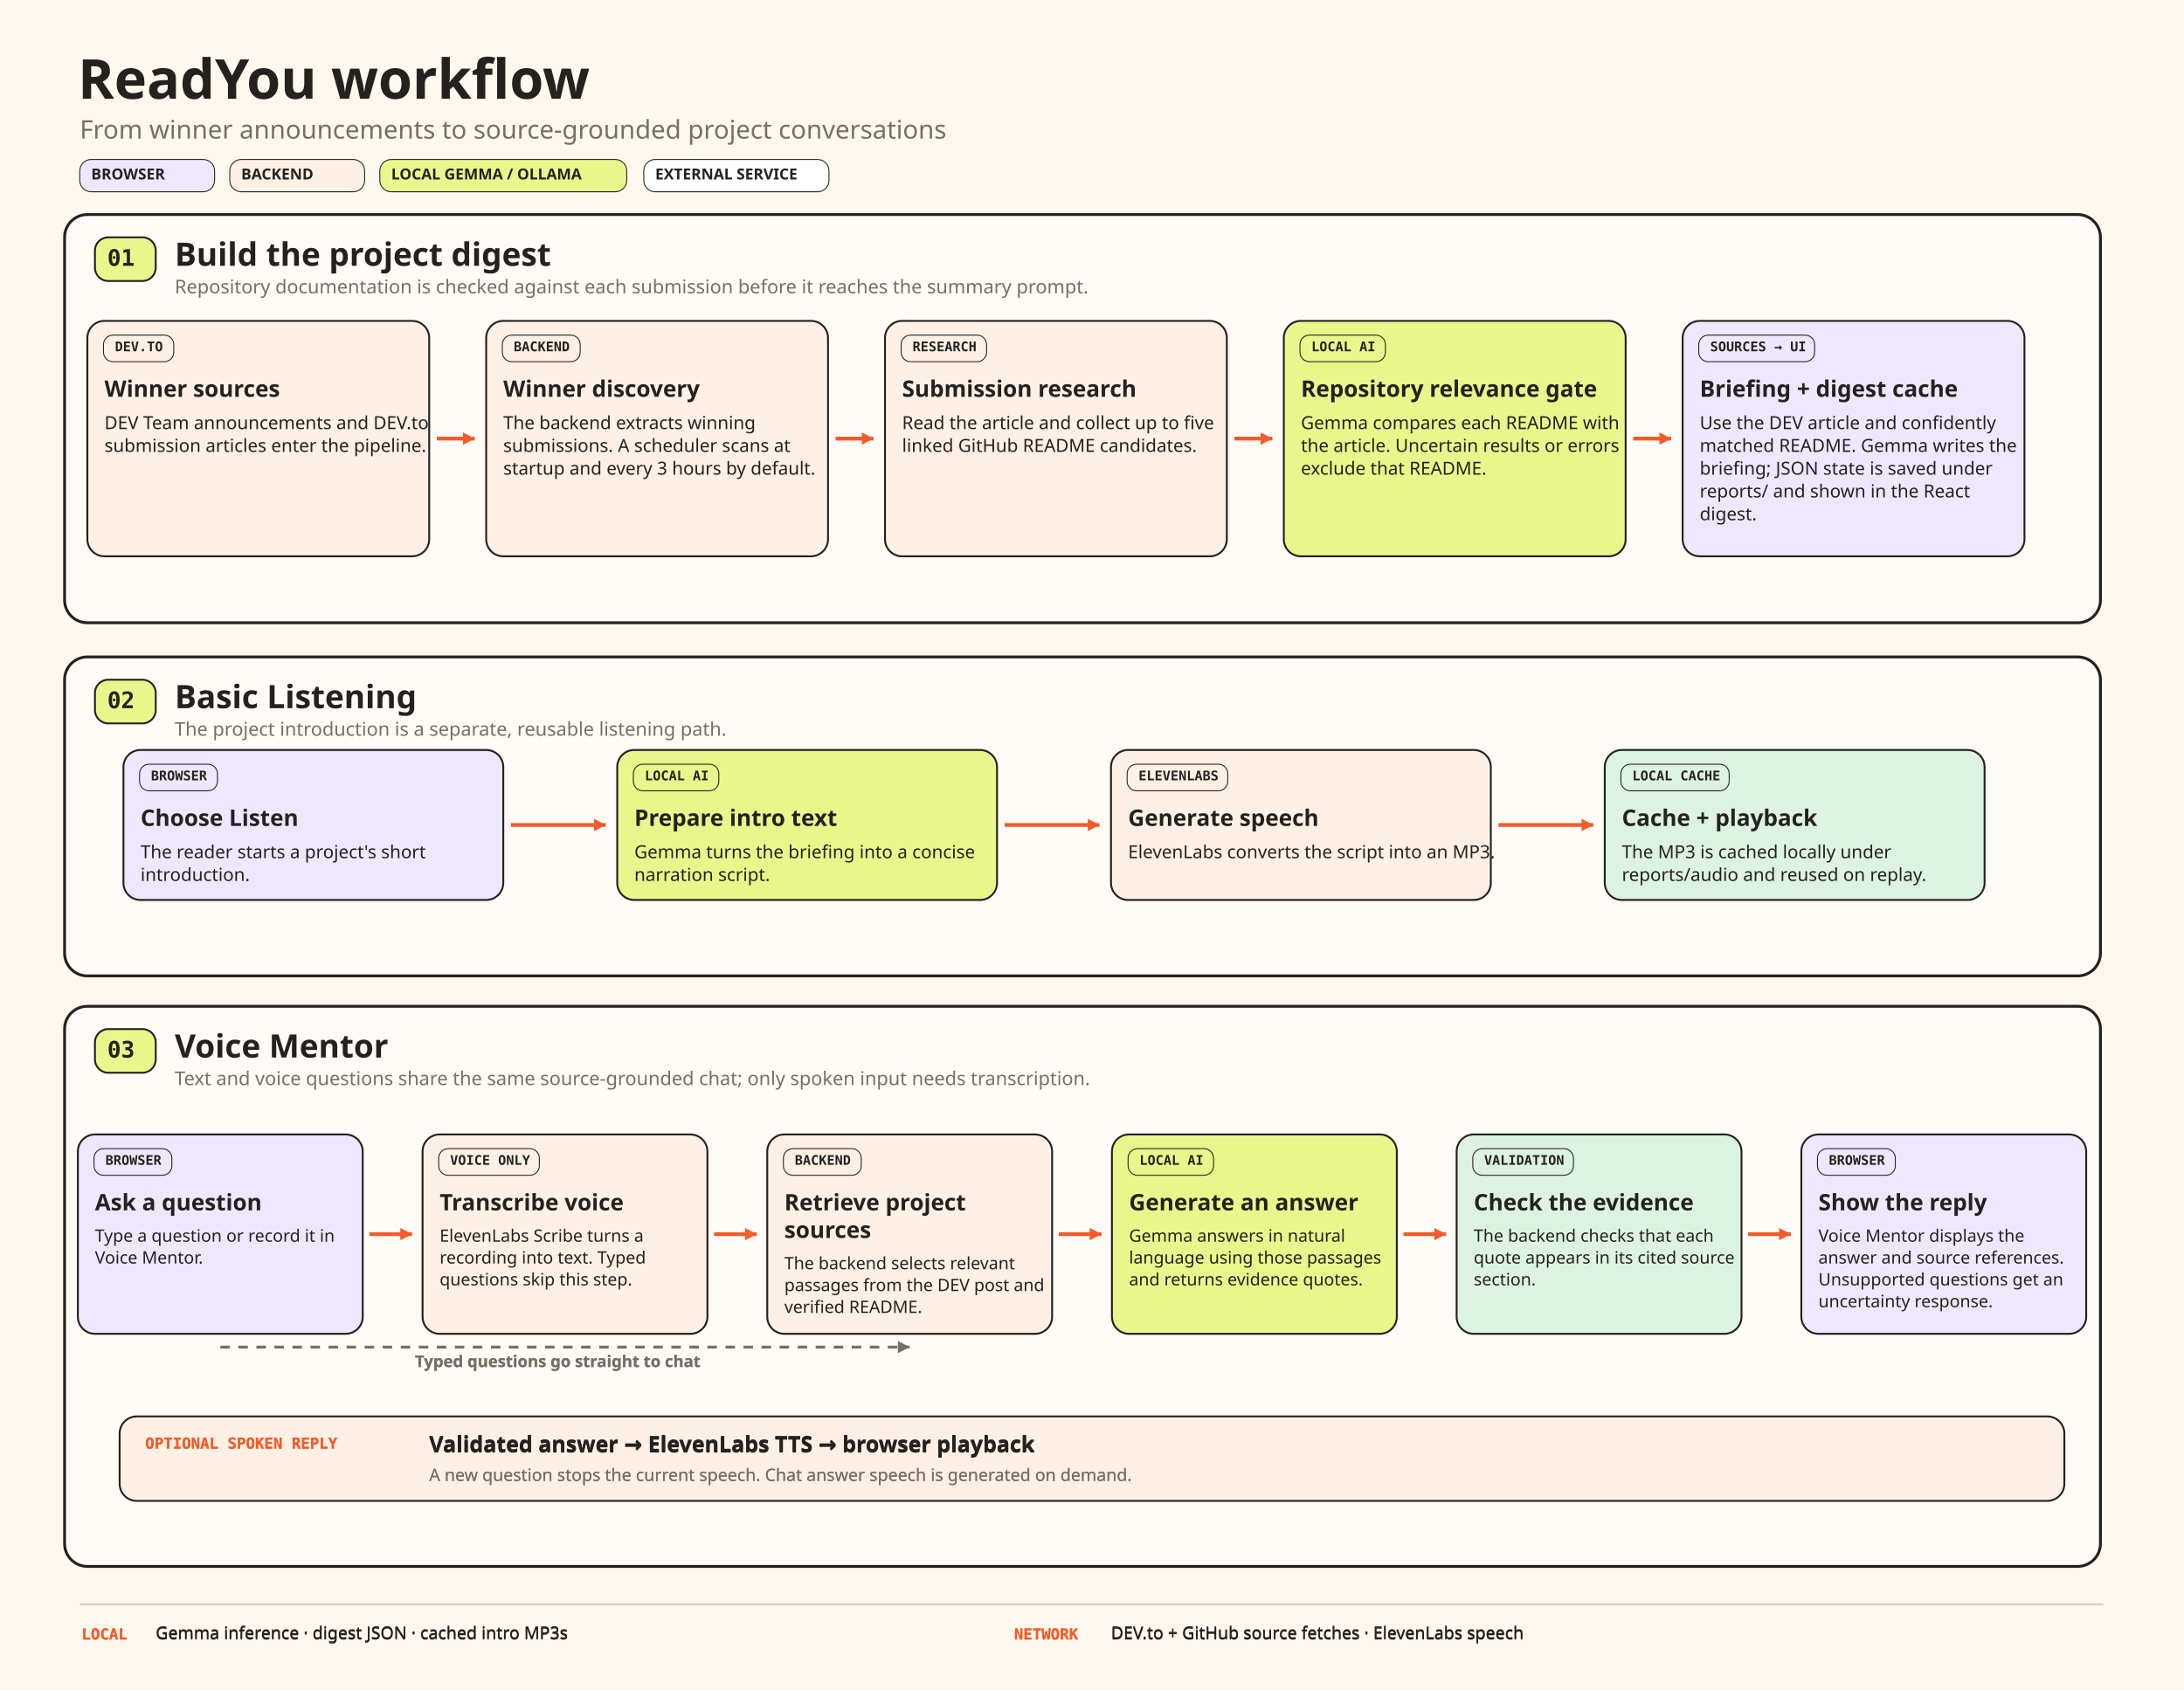
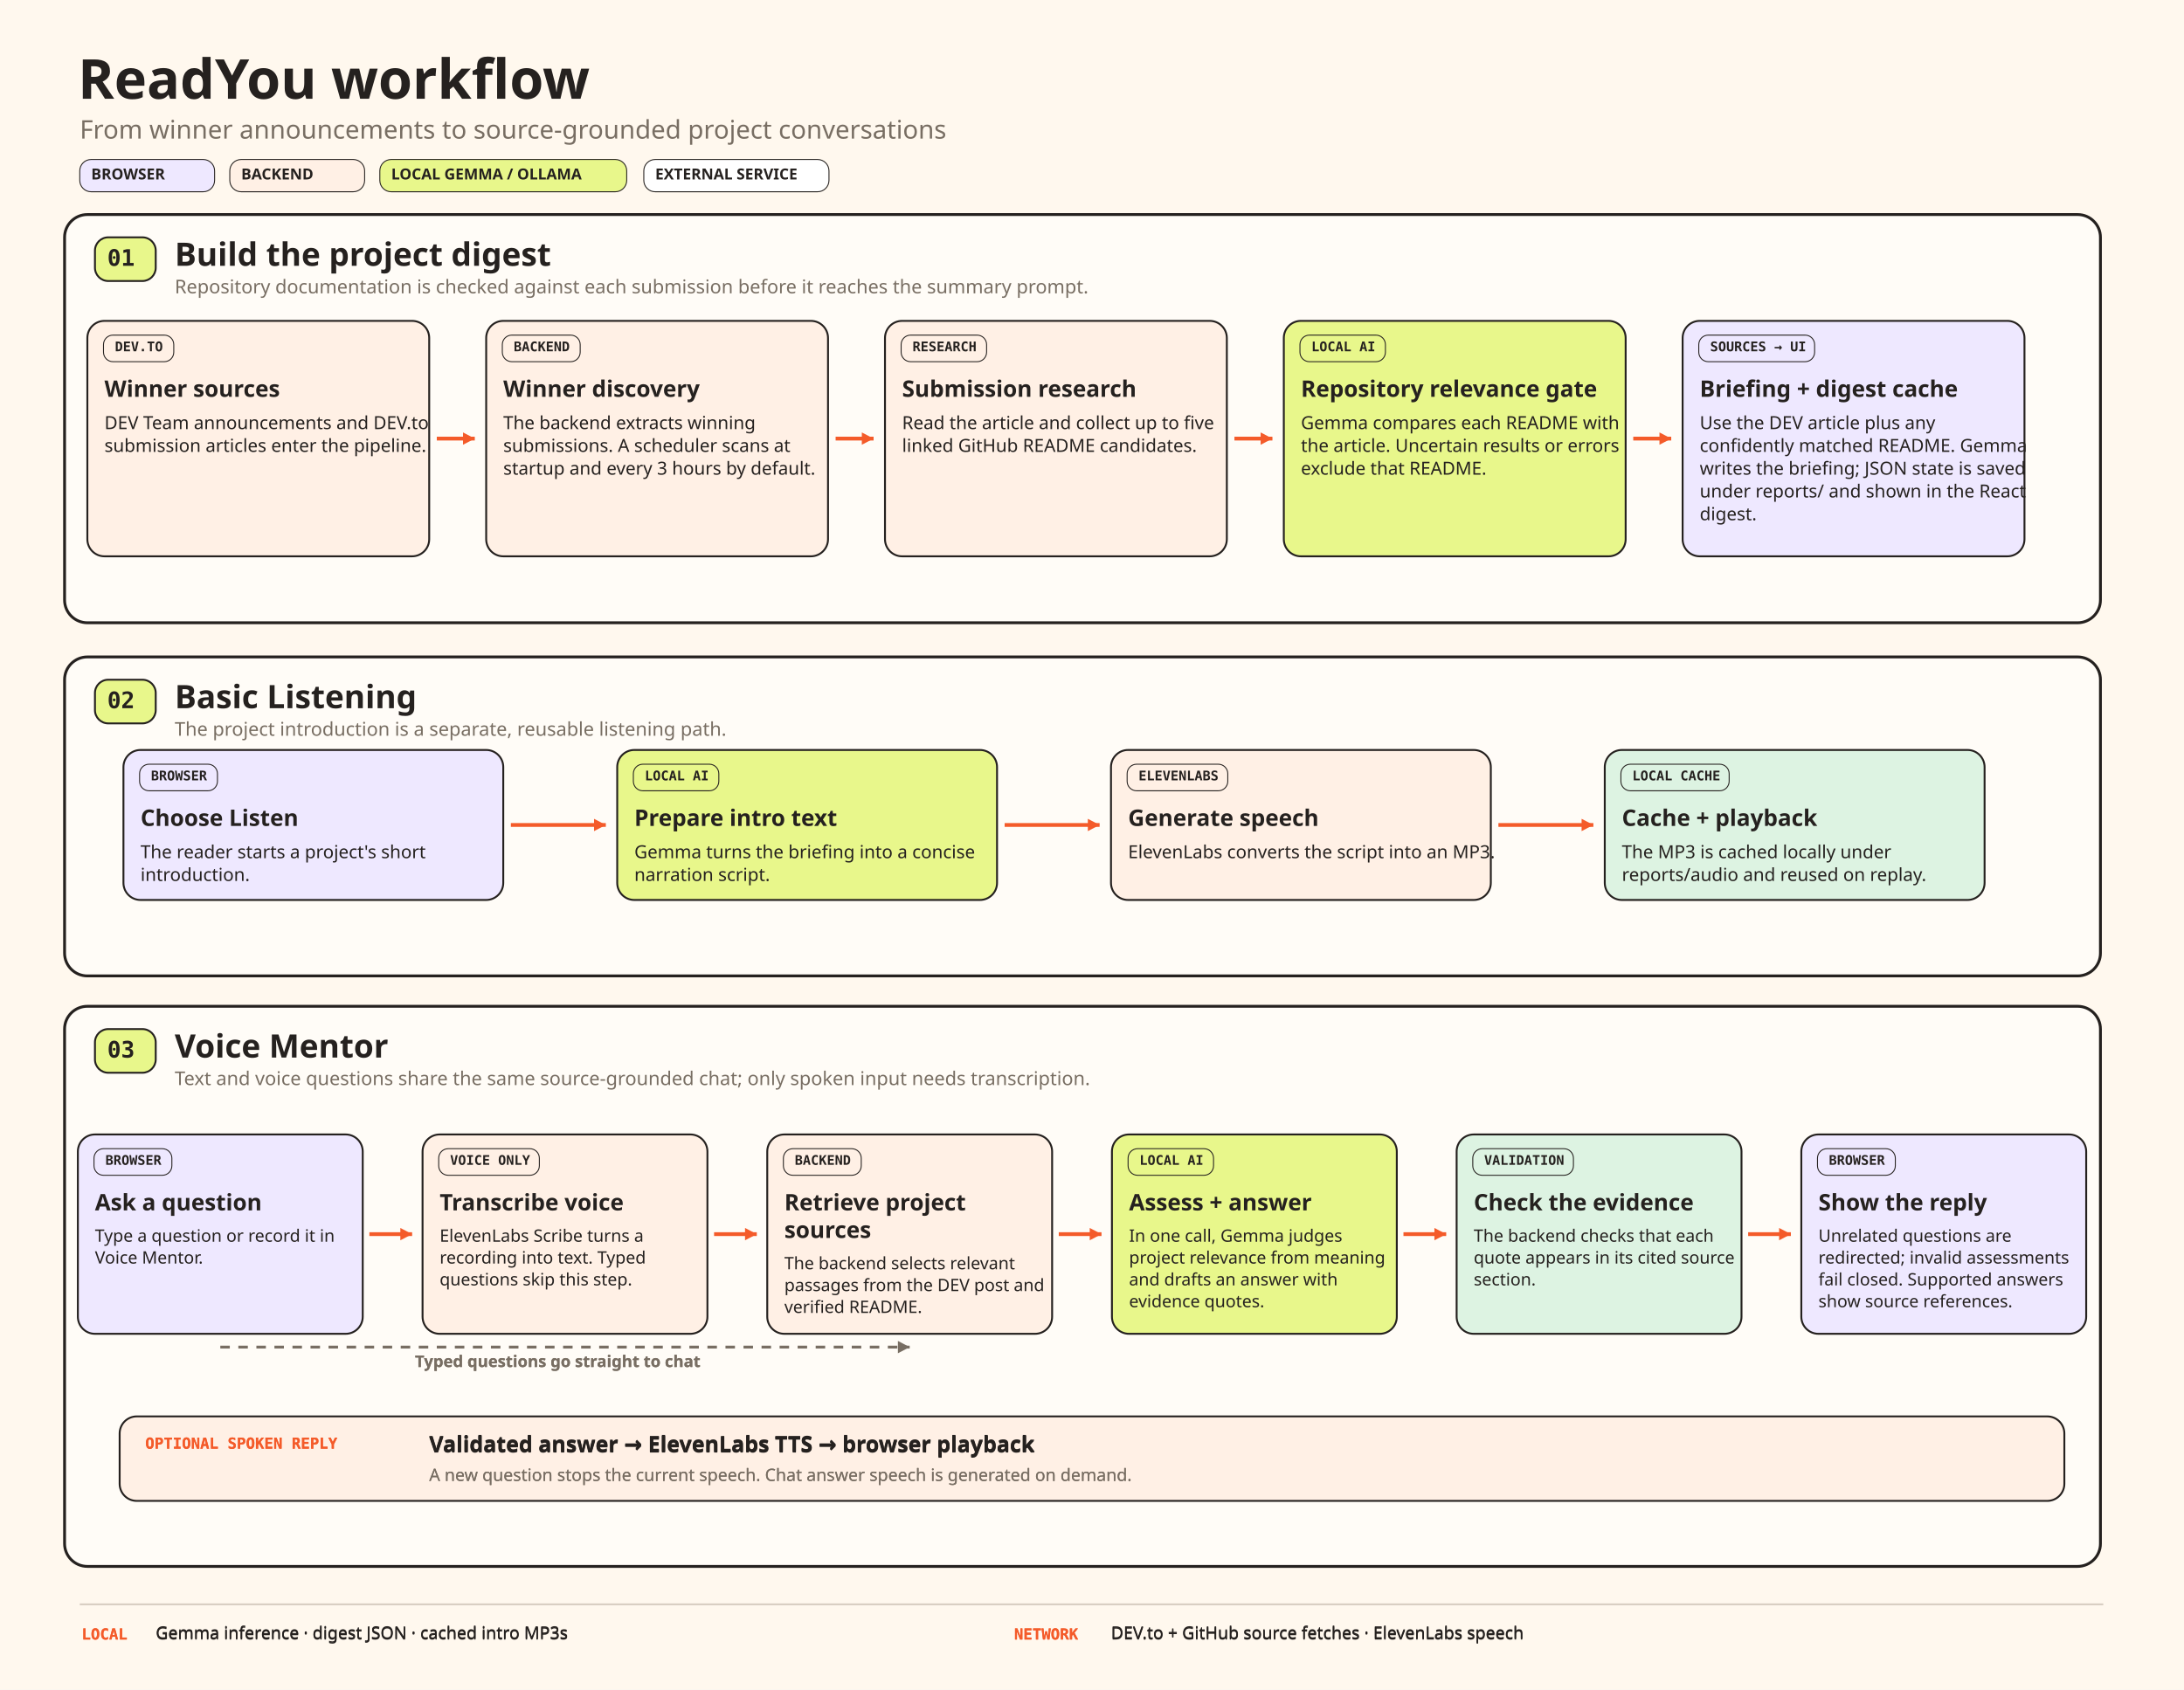
<svg xmlns="http://www.w3.org/2000/svg" width="2300" height="1780" viewBox="0 0 2300 1780">
  <rect width="2300" height="1780" fill="#FFF8EE" />
  <text x="82" y="104" font-family="Segoe UI, sans-serif" font-size="58" font-weight="700" fill="#25211F">ReadYou workflow</text>
  <text x="84" y="146" font-family="Segoe UI, sans-serif" font-size="27" font-weight="400" fill="#786E63">From winner announcements to source-grounded project conversations</text>
  <rect x="84" y="168" width="142" height="34" rx="12" fill="#EEE8FF" stroke="#25211F" stroke-width="1" />
  <text x="96" y="189" font-family="Segoe UI, sans-serif" font-size="16" font-weight="700" fill="#25211F">BROWSER</text>
  <rect x="242" y="168" width="142" height="34" rx="12" fill="#FFF0E5" stroke="#25211F" stroke-width="1" />
  <text x="254" y="189" font-family="Segoe UI, sans-serif" font-size="16" font-weight="700" fill="#25211F">BACKEND</text>
  <rect x="400" y="168" width="260" height="34" rx="12" fill="#E8F78B" stroke="#25211F" stroke-width="1" />
  <text x="412" y="189" font-family="Segoe UI, sans-serif" font-size="16" font-weight="700" fill="#25211F">LOCAL GEMMA / OLLAMA</text>
  <rect x="678" y="168" width="195" height="34" rx="12" fill="#FFFFFF" stroke="#25211F" stroke-width="1" />
  <text x="690" y="189" font-family="Segoe UI, sans-serif" font-size="16" font-weight="700" fill="#25211F">EXTERNAL SERVICE</text>
  <rect x="68" y="226" width="2144" height="430" rx="24" fill="#FFFCF7" stroke="#25211F" stroke-width="3" />
  <rect x="100" y="250" width="64" height="46" rx="14" fill="#E8F78B" stroke="#25211F" stroke-width="2" />
  <text x="113" y="280" font-family="Consolas, monospace" font-size="24" font-weight="700" fill="#25211F">01</text>
  <text x="184" y="280" font-family="Segoe UI, sans-serif" font-size="34" font-weight="700" fill="#25211F">Build the project digest</text>
  <text x="184" y="309" font-family="Segoe UI, sans-serif" font-size="20" font-weight="400" fill="#786E63">Repository documentation is checked against each submission before it reaches the summary prompt.</text>
  <rect x="92" y="338" width="360" height="248" rx="18" fill="#FFF0E5" stroke="#25211F" stroke-width="2" />
  <rect x="109" y="353" width="74" height="28" rx="10" fill="#FFF0E5" stroke="#25211F" stroke-width="1" />
  <text x="121" y="370" font-family="Consolas, monospace" font-size="14" font-weight="700" fill="#25211F">DEV.TO</text>
  <text x="110" y="418" font-family="Segoe UI, sans-serif" font-size="24" font-weight="700" fill="#25211F">Winner sources</text>
  <text x="110" y="452" font-family="Segoe UI, sans-serif" font-size="19" font-weight="400" fill="#25211F">DEV Team announcements and DEV.to</text>
  <text x="110" y="476" font-family="Segoe UI, sans-serif" font-size="19" font-weight="400" fill="#25211F">submission articles enter the pipeline.</text>
  <rect x="512" y="338" width="360" height="248" rx="18" fill="#FFF0E5" stroke="#25211F" stroke-width="2" />
  <rect x="529" y="353" width="82" height="28" rx="10" fill="#FFF0E5" stroke="#25211F" stroke-width="1" />
  <text x="541" y="370" font-family="Consolas, monospace" font-size="14" font-weight="700" fill="#25211F">BACKEND</text>
  <text x="530" y="418" font-family="Segoe UI, sans-serif" font-size="24" font-weight="700" fill="#25211F">Winner discovery</text>
  <text x="530" y="452" font-family="Segoe UI, sans-serif" font-size="19" font-weight="400" fill="#25211F">The backend extracts winning</text>
  <text x="530" y="476" font-family="Segoe UI, sans-serif" font-size="19" font-weight="400" fill="#25211F">submissions. A scheduler scans at</text>
  <text x="530" y="500" font-family="Segoe UI, sans-serif" font-size="19" font-weight="400" fill="#25211F">startup and every 3 hours by default.</text>
  <rect x="932" y="338" width="360" height="248" rx="18" fill="#FFF0E5" stroke="#25211F" stroke-width="2" />
  <rect x="949" y="353" width="90" height="28" rx="10" fill="#FFF0E5" stroke="#25211F" stroke-width="1" />
  <text x="961" y="370" font-family="Consolas, monospace" font-size="14" font-weight="700" fill="#25211F">RESEARCH</text>
  <text x="950" y="418" font-family="Segoe UI, sans-serif" font-size="24" font-weight="700" fill="#25211F">Submission research</text>
  <text x="950" y="452" font-family="Segoe UI, sans-serif" font-size="19" font-weight="400" fill="#25211F">Read the article and collect up to five</text>
  <text x="950" y="476" font-family="Segoe UI, sans-serif" font-size="19" font-weight="400" fill="#25211F">linked GitHub README candidates.</text>
  <rect x="1352" y="338" width="360" height="248" rx="18" fill="#E8F78B" stroke="#25211F" stroke-width="2" />
  <rect x="1369" y="353" width="90" height="28" rx="10" fill="#E8F78B" stroke="#25211F" stroke-width="1" />
  <text x="1381" y="370" font-family="Consolas, monospace" font-size="14" font-weight="700" fill="#25211F">LOCAL AI</text>
  <text x="1370" y="418" font-family="Segoe UI, sans-serif" font-size="24" font-weight="700" fill="#25211F">Repository relevance gate</text>
  <text x="1370" y="452" font-family="Segoe UI, sans-serif" font-size="19" font-weight="400" fill="#25211F">Gemma compares each README with</text>
  <text x="1370" y="476" font-family="Segoe UI, sans-serif" font-size="19" font-weight="400" fill="#25211F">the article. Uncertain results or errors</text>
  <text x="1370" y="500" font-family="Segoe UI, sans-serif" font-size="19" font-weight="400" fill="#25211F">exclude that README.</text>
  <rect x="1772" y="338" width="360" height="248" rx="18" fill="#EEE8FF" stroke="#25211F" stroke-width="2" />
  <rect x="1789" y="353" width="122" height="28" rx="10" fill="#EEE8FF" stroke="#25211F" stroke-width="1" />
  <text x="1801" y="370" font-family="Consolas, monospace" font-size="14" font-weight="700" fill="#25211F">SOURCES → UI</text>
  <text x="1790" y="418" font-family="Segoe UI, sans-serif" font-size="24" font-weight="700" fill="#25211F">Briefing + digest cache</text>
-   <text x="1790" y="452" font-family="Segoe UI, sans-serif" font-size="19" font-weight="400" fill="#25211F">Use the DEV article and confidently</text>
-   <text x="1790" y="476" font-family="Segoe UI, sans-serif" font-size="19" font-weight="400" fill="#25211F">matched README. Gemma writes the</text>
-   <text x="1790" y="500" font-family="Segoe UI, sans-serif" font-size="19" font-weight="400" fill="#25211F">briefing; JSON state is saved under</text>
-   <text x="1790" y="524" font-family="Segoe UI, sans-serif" font-size="19" font-weight="400" fill="#25211F">reports/ and shown in the React</text>
+   <text x="1790" y="452" font-family="Segoe UI, sans-serif" font-size="19" font-weight="400" fill="#25211F">Use the DEV article plus any</text>
+   <text x="1790" y="476" font-family="Segoe UI, sans-serif" font-size="19" font-weight="400" fill="#25211F">confidently matched README. Gemma</text>
+   <text x="1790" y="500" font-family="Segoe UI, sans-serif" font-size="19" font-weight="400" fill="#25211F">writes the briefing; JSON state is saved</text>
+   <text x="1790" y="524" font-family="Segoe UI, sans-serif" font-size="19" font-weight="400" fill="#25211F">under reports/ and shown in the React</text>
  <text x="1790" y="548" font-family="Segoe UI, sans-serif" font-size="19" font-weight="400" fill="#25211F">digest.</text>
  <line x1="460" y1="462" x2="500" y2="462" stroke="#F45B2A" stroke-width="4" />
  <polygon points="500.0,462.0 487.6,468.5 487.6,455.5" fill="#F45B2A" />
  <line x1="880" y1="462" x2="920" y2="462" stroke="#F45B2A" stroke-width="4" />
  <polygon points="920.0,462.0 907.6,468.5 907.6,455.5" fill="#F45B2A" />
  <line x1="1300" y1="462" x2="1340" y2="462" stroke="#F45B2A" stroke-width="4" />
  <polygon points="1340.0,462.0 1327.6,468.5 1327.6,455.5" fill="#F45B2A" />
  <line x1="1720" y1="462" x2="1760" y2="462" stroke="#F45B2A" stroke-width="4" />
  <polygon points="1760.0,462.0 1747.6,468.5 1747.6,455.5" fill="#F45B2A" />
  <rect x="68" y="692" width="2144" height="336" rx="24" fill="#FFFCF7" stroke="#25211F" stroke-width="3" />
  <rect x="100" y="716" width="64" height="46" rx="14" fill="#E8F78B" stroke="#25211F" stroke-width="2" />
  <text x="113" y="746" font-family="Consolas, monospace" font-size="24" font-weight="700" fill="#25211F">02</text>
  <text x="184" y="746" font-family="Segoe UI, sans-serif" font-size="34" font-weight="700" fill="#25211F">Basic Listening</text>
  <text x="184" y="775" font-family="Segoe UI, sans-serif" font-size="20" font-weight="400" fill="#786E63">The project introduction is a separate, reusable listening path.</text>
  <rect x="130" y="790" width="400" height="158" rx="18" fill="#EEE8FF" stroke="#25211F" stroke-width="2" />
  <rect x="147" y="805" width="82" height="28" rx="10" fill="#EEE8FF" stroke="#25211F" stroke-width="1" />
  <text x="159" y="822" font-family="Consolas, monospace" font-size="14" font-weight="700" fill="#25211F">BROWSER</text>
  <text x="148" y="870" font-family="Segoe UI, sans-serif" font-size="24" font-weight="700" fill="#25211F">Choose Listen</text>
  <text x="148" y="904" font-family="Segoe UI, sans-serif" font-size="19" font-weight="400" fill="#25211F">The reader starts a project's short</text>
  <text x="148" y="928" font-family="Segoe UI, sans-serif" font-size="19" font-weight="400" fill="#25211F">introduction.</text>
  <rect x="650" y="790" width="400" height="158" rx="18" fill="#E8F78B" stroke="#25211F" stroke-width="2" />
  <rect x="667" y="805" width="90" height="28" rx="10" fill="#E8F78B" stroke="#25211F" stroke-width="1" />
  <text x="679" y="822" font-family="Consolas, monospace" font-size="14" font-weight="700" fill="#25211F">LOCAL AI</text>
  <text x="668" y="870" font-family="Segoe UI, sans-serif" font-size="24" font-weight="700" fill="#25211F">Prepare intro text</text>
  <text x="668" y="904" font-family="Segoe UI, sans-serif" font-size="19" font-weight="400" fill="#25211F">Gemma turns the briefing into a concise</text>
  <text x="668" y="928" font-family="Segoe UI, sans-serif" font-size="19" font-weight="400" fill="#25211F">narration script.</text>
  <rect x="1170" y="790" width="400" height="158" rx="18" fill="#FFF0E5" stroke="#25211F" stroke-width="2" />
  <rect x="1187" y="805" width="106" height="28" rx="10" fill="#FFF0E5" stroke="#25211F" stroke-width="1" />
  <text x="1199" y="822" font-family="Consolas, monospace" font-size="14" font-weight="700" fill="#25211F">ELEVENLABS</text>
  <text x="1188" y="870" font-family="Segoe UI, sans-serif" font-size="24" font-weight="700" fill="#25211F">Generate speech</text>
  <text x="1188" y="904" font-family="Segoe UI, sans-serif" font-size="19" font-weight="400" fill="#25211F">ElevenLabs converts the script into an MP3.</text>
  <rect x="1690" y="790" width="400" height="158" rx="18" fill="#DDF3E2" stroke="#25211F" stroke-width="2" />
  <rect x="1707" y="805" width="114" height="28" rx="10" fill="#DDF3E2" stroke="#25211F" stroke-width="1" />
  <text x="1719" y="822" font-family="Consolas, monospace" font-size="14" font-weight="700" fill="#25211F">LOCAL CACHE</text>
  <text x="1708" y="870" font-family="Segoe UI, sans-serif" font-size="24" font-weight="700" fill="#25211F">Cache + playback</text>
  <text x="1708" y="904" font-family="Segoe UI, sans-serif" font-size="19" font-weight="400" fill="#25211F">The MP3 is cached locally under</text>
  <text x="1708" y="928" font-family="Segoe UI, sans-serif" font-size="19" font-weight="400" fill="#25211F">reports/audio and reused on replay.</text>
  <line x1="538" y1="869" x2="638" y2="869" stroke="#F45B2A" stroke-width="4" />
  <polygon points="638.0,869.0 625.6,875.5 625.6,862.5" fill="#F45B2A" />
  <line x1="1058" y1="869" x2="1158" y2="869" stroke="#F45B2A" stroke-width="4" />
  <polygon points="1158.0,869.0 1145.6,875.5 1145.6,862.5" fill="#F45B2A" />
  <line x1="1578" y1="869" x2="1678" y2="869" stroke="#F45B2A" stroke-width="4" />
  <polygon points="1678.0,869.0 1665.6,875.5 1665.6,862.5" fill="#F45B2A" />
  <rect x="68" y="1060" width="2144" height="590" rx="24" fill="#FFFCF7" stroke="#25211F" stroke-width="3" />
  <rect x="100" y="1084" width="64" height="46" rx="14" fill="#E8F78B" stroke="#25211F" stroke-width="2" />
  <text x="113" y="1114" font-family="Consolas, monospace" font-size="24" font-weight="700" fill="#25211F">03</text>
  <text x="184" y="1114" font-family="Segoe UI, sans-serif" font-size="34" font-weight="700" fill="#25211F">Voice Mentor</text>
  <text x="184" y="1143" font-family="Segoe UI, sans-serif" font-size="20" font-weight="400" fill="#786E63">Text and voice questions share the same source-grounded chat; only spoken input needs transcription.</text>
  <rect x="82" y="1195" width="300" height="210" rx="18" fill="#EEE8FF" stroke="#25211F" stroke-width="2" />
  <rect x="99" y="1210" width="82" height="28" rx="10" fill="#EEE8FF" stroke="#25211F" stroke-width="1" />
  <text x="111" y="1227" font-family="Consolas, monospace" font-size="14" font-weight="700" fill="#25211F">BROWSER</text>
  <text x="100" y="1275" font-family="Segoe UI, sans-serif" font-size="24" font-weight="700" fill="#25211F">Ask a question</text>
  <text x="100" y="1308" font-family="Segoe UI, sans-serif" font-size="18" font-weight="400" fill="#25211F">Type a question or record it in</text>
  <text x="100" y="1331" font-family="Segoe UI, sans-serif" font-size="18" font-weight="400" fill="#25211F">Voice Mentor.</text>
  <rect x="445" y="1195" width="300" height="210" rx="18" fill="#FFF0E5" stroke="#25211F" stroke-width="2" />
  <rect x="462" y="1210" width="106" height="28" rx="10" fill="#FFF0E5" stroke="#25211F" stroke-width="1" />
  <text x="474" y="1227" font-family="Consolas, monospace" font-size="14" font-weight="700" fill="#25211F">VOICE ONLY</text>
  <text x="463" y="1275" font-family="Segoe UI, sans-serif" font-size="24" font-weight="700" fill="#25211F">Transcribe voice</text>
  <text x="463" y="1308" font-family="Segoe UI, sans-serif" font-size="18" font-weight="400" fill="#25211F">ElevenLabs Scribe turns a</text>
  <text x="463" y="1331" font-family="Segoe UI, sans-serif" font-size="18" font-weight="400" fill="#25211F">recording into text. Typed</text>
  <text x="463" y="1354" font-family="Segoe UI, sans-serif" font-size="18" font-weight="400" fill="#25211F">questions skip this step.</text>
  <rect x="808" y="1195" width="300" height="210" rx="18" fill="#FFF0E5" stroke="#25211F" stroke-width="2" />
  <rect x="825" y="1210" width="82" height="28" rx="10" fill="#FFF0E5" stroke="#25211F" stroke-width="1" />
  <text x="837" y="1227" font-family="Consolas, monospace" font-size="14" font-weight="700" fill="#25211F">BACKEND</text>
  <text x="826" y="1275" font-family="Segoe UI, sans-serif" font-size="24" font-weight="700" fill="#25211F">Retrieve project</text>
  <text x="826" y="1304" font-family="Segoe UI, sans-serif" font-size="24" font-weight="700" fill="#25211F">sources</text>
  <text x="826" y="1337" font-family="Segoe UI, sans-serif" font-size="18" font-weight="400" fill="#25211F">The backend selects relevant</text>
  <text x="826" y="1360" font-family="Segoe UI, sans-serif" font-size="18" font-weight="400" fill="#25211F">passages from the DEV post and</text>
  <text x="826" y="1383" font-family="Segoe UI, sans-serif" font-size="18" font-weight="400" fill="#25211F">verified README.</text>
  <rect x="1171" y="1195" width="300" height="210" rx="18" fill="#E8F78B" stroke="#25211F" stroke-width="2" />
  <rect x="1188" y="1210" width="90" height="28" rx="10" fill="#E8F78B" stroke="#25211F" stroke-width="1" />
  <text x="1200" y="1227" font-family="Consolas, monospace" font-size="14" font-weight="700" fill="#25211F">LOCAL AI</text>
-   <text x="1189" y="1275" font-family="Segoe UI, sans-serif" font-size="24" font-weight="700" fill="#25211F">Generate an answer</text>
-   <text x="1189" y="1308" font-family="Segoe UI, sans-serif" font-size="18" font-weight="400" fill="#25211F">Gemma answers in natural</text>
-   <text x="1189" y="1331" font-family="Segoe UI, sans-serif" font-size="18" font-weight="400" fill="#25211F">language using those passages</text>
-   <text x="1189" y="1354" font-family="Segoe UI, sans-serif" font-size="18" font-weight="400" fill="#25211F">and returns evidence quotes.</text>
+   <text x="1189" y="1275" font-family="Segoe UI, sans-serif" font-size="24" font-weight="700" fill="#25211F">Assess + answer</text>
+   <text x="1189" y="1308" font-family="Segoe UI, sans-serif" font-size="18" font-weight="400" fill="#25211F">In one call, Gemma judges</text>
+   <text x="1189" y="1331" font-family="Segoe UI, sans-serif" font-size="18" font-weight="400" fill="#25211F">project relevance from meaning</text>
+   <text x="1189" y="1354" font-family="Segoe UI, sans-serif" font-size="18" font-weight="400" fill="#25211F">and drafts an answer with</text>
+   <text x="1189" y="1377" font-family="Segoe UI, sans-serif" font-size="18" font-weight="400" fill="#25211F">evidence quotes.</text>
  <rect x="1534" y="1195" width="300" height="210" rx="18" fill="#DDF3E2" stroke="#25211F" stroke-width="2" />
  <rect x="1551" y="1210" width="106" height="28" rx="10" fill="#DDF3E2" stroke="#25211F" stroke-width="1" />
  <text x="1563" y="1227" font-family="Consolas, monospace" font-size="14" font-weight="700" fill="#25211F">VALIDATION</text>
  <text x="1552" y="1275" font-family="Segoe UI, sans-serif" font-size="24" font-weight="700" fill="#25211F">Check the evidence</text>
  <text x="1552" y="1308" font-family="Segoe UI, sans-serif" font-size="18" font-weight="400" fill="#25211F">The backend checks that each</text>
  <text x="1552" y="1331" font-family="Segoe UI, sans-serif" font-size="18" font-weight="400" fill="#25211F">quote appears in its cited source</text>
  <text x="1552" y="1354" font-family="Segoe UI, sans-serif" font-size="18" font-weight="400" fill="#25211F">section.</text>
  <rect x="1897" y="1195" width="300" height="210" rx="18" fill="#EEE8FF" stroke="#25211F" stroke-width="2" />
  <rect x="1914" y="1210" width="82" height="28" rx="10" fill="#EEE8FF" stroke="#25211F" stroke-width="1" />
  <text x="1926" y="1227" font-family="Consolas, monospace" font-size="14" font-weight="700" fill="#25211F">BROWSER</text>
  <text x="1915" y="1275" font-family="Segoe UI, sans-serif" font-size="24" font-weight="700" fill="#25211F">Show the reply</text>
-   <text x="1915" y="1308" font-family="Segoe UI, sans-serif" font-size="18" font-weight="400" fill="#25211F">Voice Mentor displays the</text>
-   <text x="1915" y="1331" font-family="Segoe UI, sans-serif" font-size="18" font-weight="400" fill="#25211F">answer and source references.</text>
-   <text x="1915" y="1354" font-family="Segoe UI, sans-serif" font-size="18" font-weight="400" fill="#25211F">Unsupported questions get an</text>
-   <text x="1915" y="1377" font-family="Segoe UI, sans-serif" font-size="18" font-weight="400" fill="#25211F">uncertainty response.</text>
+   <text x="1915" y="1308" font-family="Segoe UI, sans-serif" font-size="18" font-weight="400" fill="#25211F">Unrelated questions are</text>
+   <text x="1915" y="1331" font-family="Segoe UI, sans-serif" font-size="18" font-weight="400" fill="#25211F">redirected; invalid assessments</text>
+   <text x="1915" y="1354" font-family="Segoe UI, sans-serif" font-size="18" font-weight="400" fill="#25211F">fail closed. Supported answers</text>
+   <text x="1915" y="1377" font-family="Segoe UI, sans-serif" font-size="18" font-weight="400" fill="#25211F">show source references.</text>
  <line x1="389" y1="1300" x2="434" y2="1300" stroke="#F45B2A" stroke-width="4" />
  <polygon points="434.0,1300.0 421.6,1306.5 421.6,1293.5" fill="#F45B2A" />
  <line x1="752" y1="1300" x2="797" y2="1300" stroke="#F45B2A" stroke-width="4" />
  <polygon points="797.0,1300.0 784.6,1306.5 784.6,1293.5" fill="#F45B2A" />
  <line x1="1115" y1="1300" x2="1160" y2="1300" stroke="#F45B2A" stroke-width="4" />
  <polygon points="1160.0,1300.0 1147.6,1306.5 1147.6,1293.5" fill="#F45B2A" />
  <line x1="1478" y1="1300" x2="1523" y2="1300" stroke="#F45B2A" stroke-width="4" />
  <polygon points="1523.0,1300.0 1510.6,1306.5 1510.6,1293.5" fill="#F45B2A" />
  <line x1="1841" y1="1300" x2="1886" y2="1300" stroke="#F45B2A" stroke-width="4" />
  <polygon points="1886.0,1300.0 1873.6,1306.5 1873.6,1293.5" fill="#F45B2A" />
  <line x1="232" y1="1419" x2="958" y2="1419" stroke="#786E63" stroke-width="3" stroke-dasharray="10 9" />
  <polygon points="958.0,1419.0 945.6,1425.5 945.6,1412.5" fill="#786E63" />
  <text x="437" y="1440" font-family="Segoe UI, sans-serif" font-size="17" font-weight="700" fill="#786E63">Typed questions go straight to chat</text>
  <text x="437" y="1440" font-family="Segoe UI, sans-serif" font-size="17" font-weight="700" fill="#786E63">Typed questions go straight to chat</text>
  <rect x="126" y="1492" width="2048" height="89" rx="18" fill="#FFF0E5" stroke="#25211F" stroke-width="2" />
  <text x="153" y="1526" font-family="Consolas, monospace" font-size="16" font-weight="700" fill="#F45B2A">OPTIONAL SPOKEN REPLY</text>
  <text x="452" y="1530" font-family="Segoe UI, sans-serif" font-size="23" font-weight="700" fill="#25211F">Validated answer → ElevenLabs TTS → browser playback</text>
  <text x="452" y="1560" font-family="Segoe UI, sans-serif" font-size="18" font-weight="400" fill="#786E63">A new question stops the current speech. Chat answer speech is generated on demand.</text>
  <text x="153" y="1526" font-family="Consolas, monospace" font-size="16" font-weight="700" fill="#F45B2A">OPTIONAL SPOKEN REPLY</text>
  <text x="452" y="1529" font-family="Segoe UI, sans-serif" font-size="23" font-weight="700" fill="#25211F">Validated answer → ElevenLabs TTS → browser playback</text>
  <text x="452" y="1560" font-family="Segoe UI, sans-serif" font-size="18" fill="#786E63">A new question stops the current speech. Chat answer speech is generated on demand.</text>
  <line x1="84" y1="1690" x2="2215" y2="1690" stroke="#D9CFC3" stroke-width="2" />
  <text x="86" y="1727" font-family="Consolas, monospace" font-size="16" font-weight="700" fill="#F45B2A">LOCAL</text>
  <text x="164" y="1726" font-family="Segoe UI, sans-serif" font-size="18" font-weight="400" fill="#25211F">Gemma inference · digest JSON · cached intro MP3s</text>
  <text x="1068" y="1727" font-family="Consolas, monospace" font-size="16" font-weight="700" fill="#F45B2A">NETWORK</text>
  <text x="1170" y="1726" font-family="Segoe UI, sans-serif" font-size="18" font-weight="400" fill="#25211F">DEV.to + GitHub source fetches · ElevenLabs speech</text>
  <text x="86" y="1727" font-family="Consolas, monospace" font-size="16" font-weight="700" fill="#F45B2A">LOCAL</text>
  <text x="164" y="1727" font-family="Segoe UI, sans-serif" font-size="18" fill="#25211F">Gemma inference · digest JSON · cached intro MP3s</text>
  <text x="1068" y="1727" font-family="Consolas, monospace" font-size="16" font-weight="700" fill="#F45B2A">NETWORK</text>
  <text x="1170" y="1727" font-family="Segoe UI, sans-serif" font-size="18" fill="#25211F">DEV.to + GitHub source fetches · ElevenLabs speech</text>
</svg>
